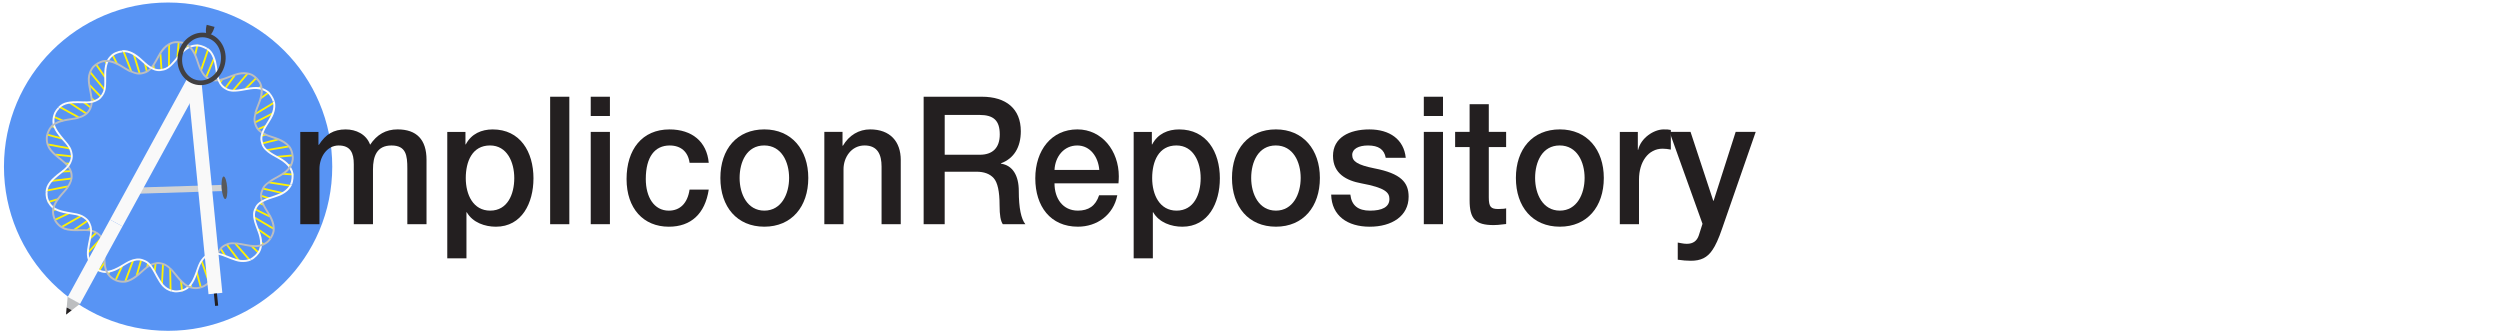
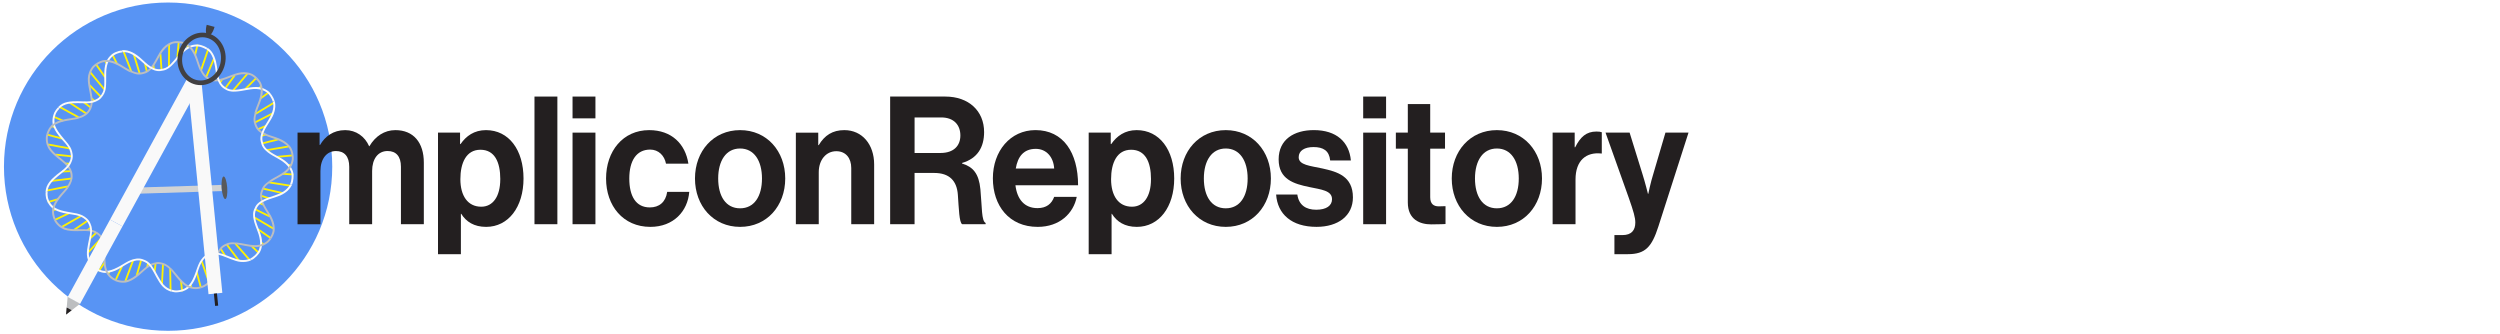
<svg xmlns="http://www.w3.org/2000/svg" viewBox="0 0 1200 160">
  <defs>
    <style>
      .cls-1, .cls-2 {
        stroke: #fff200;
        stroke-width: .88px;
      }

      .cls-1, .cls-2, .cls-3, .cls-4, .cls-5, .cls-6 {
        stroke-miterlimit: 10;
      }

      .cls-1, .cls-2, .cls-3, .cls-4, .cls-6 {
        fill: none;
      }

      .cls-7 {
        fill: #5894f4;
      }

      .cls-8 {
        stroke-linejoin: round;
        stroke-width: 6.67px;
      }

      .cls-8, .cls-9, .cls-5 {
        fill: #414042;
      }

      .cls-8, .cls-5 {
        stroke: #f9f9f9;
      }

      .cls-2 {
        stroke-linecap: round;
      }

      .cls-3 {
        stroke: #d1d3d4;
        stroke-width: 2.97px;
      }

      .cls-10 {
        fill: #f9f9f9;
      }

      .cls-11 {
        fill: #bcbec0;
      }

      .cls-12 {
        fill: #231f20;
      }

      .cls-13 {
        fill: #58595b;
      }

      .cls-4 {
        stroke: #414042;
        stroke-width: 2.22px;
      }

      .cls-5 {
        stroke-width: 6.79px;
      }

      .cls-6 {
        stroke: #231f20;
        stroke-width: 1.48px;
      }
    </style>
  </defs>
  <g id="Layer_1" data-name="Layer 1">
    <circle class="cls-7" cx="80.69" cy="80" r="78.79" />
    <g>
      <g>
        <line class="cls-2" x1="139.35" y1="89.14" x2="129.44" y2="87.59" />
        <line class="cls-1" x1="135.73" y1="92.71" x2="126.23" y2="90.53" />
        <line class="cls-1" x1="129.26" y1="95.2" x2="125.4" y2="94" />
        <line class="cls-1" x1="126.5" y1="98.27" x2="124.49" y2="97.47" />
        <line class="cls-1" x1="129.49" y1="103.91" x2="122.81" y2="100.64" />
        <line class="cls-1" x1="131.22" y1="109.73" x2="121.89" y2="104.24" />
        <line class="cls-1" x1="129.82" y1="114.2" x2="123.76" y2="109.98" />
        <line class="cls-1" x1="126.57" y1="117.43" x2="125.39" y2="116.47" />
        <line class="cls-1" x1="124.36" y1="121.55" x2="120.58" y2="117.94" />
        <path class="cls-11" d="M129.33,102.34c-1.08-1.77-2.18-3.4-2.82-5-.29-.79-.6-1.62-.71-2.46-.11-.84-.06-1.7.23-2.63.21-.59.4-1.12.64-1.62.25-.49.56-.92.92-1.33.72-.8,1.66-1.46,2.71-2.07-.44-.07-.88-.13-1.31-.2-.94.61-1.76,1.28-2.41,2.09-.32.4-.6.84-.83,1.32-.11.24-.21.49-.3.76-.09.26-.21.53-.3.81-.31,1.01-.37,1.95-.24,2.87.06.46.18.92.3,1.36.1.44.25.87.42,1.3.69,1.73,1.85,3.47,2.94,5.28.99,1.74,1.88,3.53,2.22,5.44.4,1.94.02,3.89-1.36,5.92l.75.52c.78-1.15,1.27-2.28,1.54-3.37.24-1.1.17-2.22,0-3.26-.18-1.04-.51-2.04-.92-2.99-.2-.48-.43-.94-.66-1.4-.26-.47-.53-.93-.81-1.38Z" />
        <path class="cls-10" d="M120.75,124.82c.83-.38,1.58-1,2.35-1.75.97-.99,1.7-1.97,2.12-3.03.4-1.08.58-2.15.59-3.2.02-1.05-.12-2.08-.34-3.09-.24-1.01-.62-2.04-.98-3.02-.73-1.93-1.49-3.71-1.83-5.4-.44-1.76-.45-3.39.46-5.09.73-1.78,2.03-2.8,3.67-3.56,1.51-.81,3.38-1.33,5.34-1.98.8-.27,1.62-.55,2.42-.89.79-.34,1.5-.74,2.2-1.21,1.39-.94,2.61-2.19,3.45-3.92-.31-.04-.63-.09-.95-.14-.77,1.45-1.87,2.51-3.14,3.34-1.28.82-2.67,1.43-4.25,1.94-1.99.67-3.99,1.24-5.62,2.12-1.67.87-3.18,1.94-3.95,3.9-1.02,1.84-.93,3.67-.54,5.52.35,1.82,1.16,3.73,1.89,5.7.18.48.36.98.51,1.46.14.47.27.95.37,1.43.21.95.35,1.92.34,2.88-.01.97-.16,1.94-.51,2.9-.41.91-1.03,1.81-1.9,2.67-.77.74-1.52,1.34-2.35,1.68.21.23.42.47.65.72Z" />
        <path class="cls-11" d="M113.96,117.32c1.38.22,2.76.49,4.27.79,1.02.19,2.06.37,3.12.46.53.04,1.06.07,1.6.06.53-.01,1.03-.09,1.54-.19,1.02-.2,2.03-.56,3.01-1.15.49-.29.97-.64,1.44-1.05.45-.43.84-.94,1.24-1.51l-.75-.52c-.34.51-.71.95-1.09,1.34-.41.37-.84.67-1.28.93-.88.52-1.8.84-2.74,1.02-1.84.39-3.9.08-5.91-.29-1.85-.35-3.61-.71-5.34-.87.3.33.6.66.89.98Z" />
      </g>
      <g>
        <line class="cls-2" x1="119.74" y1="124.69" x2="113.15" y2="117.14" />
        <line class="cls-1" x1="114.7" y1="125.13" x2="108.83" y2="117.35" />
        <line class="cls-1" x1="108.14" y1="122.87" x2="105.96" y2="119.47" />
        <line class="cls-1" x1="104.03" y1="123.43" x2="103.01" y2="121.53" />
        <line class="cls-1" x1="102.69" y1="129.64" x2="99.67" y2="122.85" />
        <line class="cls-1" x1="100.29" y1="135.25" x2="96.67" y2="125.06" />
        <line class="cls-1" x1="96.36" y1="137.81" x2="94.43" y2="130.68" />
        <line class="cls-1" x1="91.78" y1="138.17" x2="91.5" y2="136.68" />
        <line class="cls-1" x1="87.44" y1="139.88" x2="86.86" y2="134.69" />
        <path class="cls-11" d="M103.6,128.39c.33-2.02.5-4.03,1.03-5.68.25-.85.63-1.55,1.07-2.29.45-.73,1.04-1.37,1.84-1.91.51-.35,1.05-.58,1.56-.79.5-.22,1.01-.36,1.54-.44,1.06-.16,2.19-.07,3.39.13-.3-.34-.59-.67-.88-.99-1.1-.13-2.16-.14-3.17.07-.5.1-.99.26-1.47.49-.48.22-1.01.44-1.49.78-.88.59-1.52,1.29-2,2.09-.52.75-.91,1.55-1.19,2.46-.58,1.78-.76,3.95-1.15,5.92-.36,1.98-.81,3.95-1.76,5.67-.97,1.66-2.51,2.93-4.85,3.67l.24.88c1.32-.41,2.42-.98,3.32-1.67.9-.68,1.6-1.47,2.11-2.43,1.05-1.86,1.51-3.95,1.86-5.95Z" />
        <path class="cls-10" d="M82.56,140.05c.44.12.91.2,1.4.26.49.06,1,0,1.53-.04,2.76-.3,4.73-1.34,6.09-3.04,1.37-1.64,2.22-3.55,2.92-5.5.67-1.97,1.22-3.87,2.04-5.39.21-.38.43-.74.67-1.07.24-.35.49-.7.78-1.01.58-.63,1.27-1.14,2.17-1.51,3.44-1.66,6.67.14,10.48,1.58,1.55.59,3.25,1.24,4.91,1.4,1.66.16,3.39-.02,5.14-.83-.21-.24-.43-.47-.64-.72-3.05,1.24-6,.52-9.05-.71-1.96-.77-3.81-1.54-5.65-1.97-.94-.24-1.86-.37-2.77-.31-.92.04-1.79.36-2.78.72-1.94.81-3.04,2.31-3.96,3.89-.9,1.63-1.48,3.71-2.2,5.63-.71,1.87-1.52,3.71-2.77,5.21-.31.37-.65.73-1.03,1.06-.38.29-.79.55-1.24.78-.9.45-1.95.76-3.17.89-.53.05-1.04.09-1.52.02-.48-.07-.94-.17-1.37-.3.01.31.02.63.03.96Z" />
        <path class="cls-11" d="M82.19,129.95c.46.52.91,1.09,1.37,1.68.45.55.92,1.13,1.4,1.72,1.31,1.58,2.75,3.17,4.59,4.29,1.82,1,4.05,1.46,6.75.82l-.24-.88c-2.39.58-4.38.13-6.03-.76-1.67-.97-3.06-2.52-4.36-4.06-.59-.71-1.18-1.42-1.75-2.1-.58-.67-1.17-1.42-1.78-2.03.02.45.03.89.05,1.33Z" />
      </g>
      <g>
        <line class="cls-2" x1="81.88" y1="139.32" x2="81.69" y2="129.29" />
        <line class="cls-1" x1="77.73" y1="136.42" x2="78.25" y2="126.69" />
        <line class="cls-1" x1="74.16" y1="130.49" x2="74.68" y2="126.48" />
        <line class="cls-1" x1="70.66" y1="128.26" x2="71.1" y2="126.15" />
        <line class="cls-1" x1="65.63" y1="132.16" x2="67.69" y2="125.01" />
        <line class="cls-1" x1="60.19" y1="134.92" x2="63.97" y2="124.78" />
        <line class="cls-1" x1="55.54" y1="134.35" x2="58.64" y2="127.64" />
        <line class="cls-1" x1="51.8" y1="131.68" x2="52.54" y2="130.36" />
        <line class="cls-1" x1="47.37" y1="130.21" x2="50.26" y2="125.86" />
        <path class="cls-11" d="M67.14,131.79c1.54-1.31,2.97-2.77,4.44-3.7.74-.48,1.49-.83,2.29-1.03.81-.28,1.68-.4,2.64-.31,2.46.33,4.09,1.46,5.67,3.32-.01-.45-.02-.89-.03-1.32-1.53-1.62-3.19-2.58-5.55-2.9-1.05-.11-2,.06-2.88.32-.87.21-1.7.61-2.5,1.12-1.6,1.01-3.13,2.54-4.69,3.8-1.55,1.29-3.16,2.51-4.99,3.22-1.81.66-3.8.63-6.07-.31l-.39.83c1.28.54,2.49.81,3.61.86.56.03,1.11,0,1.63-.07.53-.08,1.05-.26,1.55-.44,2-.75,3.7-2.06,5.26-3.37Z" />
        <path class="cls-10" d="M43.52,127.21c.26.37.56.74.9,1.1.35.34.76.64,1.2.95,1.15.78,2.28,1.27,3.37,1.54.54.15,1.09.21,1.64.19.55,0,1.08-.06,1.61-.15,2.1-.37,3.97-1.27,5.77-2.34,1.78-1.08,3.42-2.17,5.03-2.81.4-.16.8-.29,1.21-.39.41-.13.83-.23,1.25-.28.84-.11,1.71-.06,2.63.23.91.32,1.7.66,2.38,1.14.68.49,1.25,1.12,1.77,1.84,1.03,1.5,1.88,3.18,2.86,4.97.81,1.47,1.7,2.96,2.86,4.25,1.16,1.22,2.61,2.14,4.46,2.63-.01-.32-.02-.64-.03-.96-1.56-.47-2.8-1.34-3.83-2.42-1.03-1.12-1.86-2.54-2.64-3.93-.5-.9-1-1.81-1.48-2.68-.5-.85-1.01-1.66-1.58-2.47-.57-.78-1.19-1.47-1.93-2-.74-.54-1.6-.88-2.6-1.24-2-.63-3.81-.17-5.54.44-1.74.68-3.5,1.87-5.3,2.91-3.45,1.91-7.34,3.68-11.38.8-.44-.31-.85-.61-1.18-.95-.33-.36-.61-.73-.86-1.11-.19.25-.39.5-.59.76Z" />
        <path class="cls-11" d="M49.73,119.23c.02.7,0,1.42-.03,2.17,0,.71-.02,1.46-.03,2.21-.02,2.05.06,4.2.76,6.24.77,1.9,2.16,3.74,4.65,4.95l.39-.83c-2.21-1.07-3.44-2.72-4.14-4.46-.67-1.79-.72-3.89-.73-5.9,0-1.85.06-3.65-.05-5.43-.27.35-.55.7-.81,1.05Z" />
      </g>
      <g>
        <line class="cls-2" x1="43.47" y1="126.2" x2="49.76" y2="118.4" />
        <line class="cls-1" x1="42.16" y1="121.31" x2="48.81" y2="114.19" />
        <line class="cls-1" x1="43.22" y1="114.49" x2="46.2" y2="111.76" />
        <line class="cls-1" x1="41.98" y1="110.53" x2="43.67" y2="109.2" />
        <line class="cls-1" x1="35.63" y1="110.27" x2="41.81" y2="106.12" />
        <line class="cls-1" x1="29.72" y1="108.88" x2="39.13" y2="103.54" />
        <line class="cls-1" x1="26.49" y1="105.47" x2="33.17" y2="102.32" />
        <line class="cls-1" x1="25.31" y1="101.03" x2="26.73" y2="100.49" />
        <line class="cls-1" x1="22.89" y1="97.05" x2="27.9" y2="95.57" />
        <path class="cls-11" d="M37.04,110.94c1.99.02,4.01-.17,5.75.05.88.11,1.69.31,2.44.67.75.36,1.53.78,2.2,1.48,1.68,1.81,2.18,3.76,2.21,6.18.28-.35.55-.7.83-1.03-.14-2.22-.78-4.04-2.39-5.79-1.54-1.44-3.14-2.11-5.04-2.35-.94-.12-1.97-.12-2.97-.13-.99-.02-2.01,0-3.04,0-2.01-.01-4.11-.06-5.89-.74-.88-.35-1.72-.83-2.48-1.5-.38-.33-.74-.72-1.08-1.15-.35-.43-.66-.92-.89-1.49l-.83.39c.25.65.62,1.19,1,1.68.38.49.79.92,1.21,1.3.85.76,1.77,1.3,2.73,1.68,2.03.7,4.19.78,6.24.77Z" />
        <path class="cls-10" d="M21.89,92.27c-.05.91.01,1.89.24,2.94.83,2.65,2.24,4.4,4.07,5.46,1.87,1.06,3.96,1.53,5.97,1.9.97.19,1.99.31,2.96.47.96.16,1.87.34,2.71.6.84.26,1.58.62,2.27,1.1.73.45,1.37,1.04,1.91,1.84,1.02,1.65,1.39,3.17,1.25,4.96-.06.88-.23,1.81-.44,2.77-.18.91-.38,1.89-.58,2.88-.32,1.64-.6,3.35-.53,5.08.09,1.7.62,3.32,1.73,4.89.2-.25.39-.5.59-.76-.9-1.36-1.29-2.82-1.39-4.31-.06-1.54.21-3.14.5-4.71.4-2.04.81-3.97.98-5.92.06-.96.02-1.88-.21-2.75-.26-.85-.58-1.76-1.16-2.64-.58-.88-1.31-1.51-2.08-2.02-.72-.54-1.55-.92-2.45-1.21-.9-.29-1.88-.49-2.9-.66-.97-.17-1.99-.35-3-.53-1.99-.37-3.96-.83-5.68-1.79-1.59-1-2.92-2.53-3.63-4.88-.22-1.05-.27-2.01-.18-2.91-.31.07-.62.13-.94.2Z" />
        <path class="cls-11" d="M31.77,90.14c-.84,1.08-1.87,2.16-2.91,3.33-1.31,1.56-2.6,3.25-3.34,5.25-.19.5-.34,1.02-.45,1.56-.09.53-.1,1.07-.08,1.63.06,1.13.33,2.33.87,3.6l.83-.39c-.48-1.13-.72-2.2-.76-3.2-.04-1.01.08-1.94.46-2.87.7-1.83,1.91-3.44,3.19-4.98.29-.35.59-.7.88-1.05.32-.36.63-.71.93-1.05.61-.7,1.18-1.4,1.67-2.11-.44.09-.87.19-1.3.28Z" />
      </g>
      <g>
        <line class="cls-2" x1="22.47" y1="91.47" x2="32.31" y2="89.53" />
        <line class="cls-1" x1="24.64" y1="86.87" x2="34.31" y2="85.69" />
        <line class="cls-1" x1="29.82" y1="82.34" x2="33.86" y2="82.16" />
        <line class="cls-1" x1="31.38" y1="78.51" x2="33.54" y2="78.57" />
        <line class="cls-1" x1="26.72" y1="74.22" x2="34.12" y2="75.02" />
        <line class="cls-1" x1="23.1" y1="69.36" x2="33.74" y2="71.32" />
        <line class="cls-1" x1="22.81" y1="64.67" x2="29.95" y2="66.55" />
        <line class="cls-1" x1="24.75" y1="60.52" x2="26.19" y2="61.02" />
        <line class="cls-1" x1="25.46" y1="55.9" x2="30.25" y2="57.99" />
        <path class="cls-11" d="M27.39,75.64c.78.64,1.55,1.28,2.28,1.87.71.61,1.48,1.22,2.07,1.87.61.64,1.12,1.32,1.47,2.08.18.38.32.77.41,1.2.12.42.24.87.29,1.35.14,1.23-.08,2.3-.54,3.3-.39.99-.97,1.92-1.72,2.85.44-.09.87-.18,1.3-.26.64-.89,1.11-1.79,1.44-2.76.38-.98.56-2.02.43-3.2-.28-4.13-3.71-6.32-6.85-9-3.2-2.6-5.94-5.57-4.79-10.38l-.88-.24c-.1.33-.19.65-.24.98-.04.32-.06.64-.07.95-.02.62.02,1.21.1,1.77.17,1.12.53,2.13,1.02,3.04,1.03,1.83,2.71,3.29,4.28,4.6Z" />
        <path class="cls-10" d="M27.76,51.6c-.62.66-1.22,1.45-1.7,2.41-.54,1.28-.81,2.49-.87,3.62-.04,1.14.06,2.16.47,3.18.75,2.01,2.05,3.72,3.36,5.29.32.38.65.76.96,1.14.34.38.67.76,1,1.12.64.74,1.23,1.47,1.7,2.21.47.74.83,1.5,1.03,2.3.22.81.38,1.68.28,2.64-.09.96-.38,1.79-.8,2.54-.34.75-.84,1.42-1.44,2.06-.6.64-1.31,1.24-2.08,1.84-.77.6-1.61,1.21-2.36,1.84-1.28,1.04-2.57,2.18-3.61,3.55-.51.68-1,1.43-1.3,2.23-.29.8-.48,1.68-.54,2.63.31-.07.62-.13.94-.2.22-3.23,2.68-5.47,5.09-7.48.81-.65,1.55-1.28,2.37-1.92.81-.64,1.57-1.29,2.22-1.98.65-.69,1.19-1.42,1.57-2.24.39-.82.76-1.72.84-2.77.05-.53.04-1.02-.02-1.5-.07-.48-.17-.94-.26-1.38-.21-.88-.61-1.7-1.12-2.51-.51-.8-1.13-1.59-1.81-2.37-.63-.75-1.29-1.55-1.95-2.34-1.28-1.56-2.5-3.18-3.21-5.02-.59-1.79-.6-3.81.35-6.07.48-.96,1.09-1.72,1.73-2.35-.28-.15-.56-.3-.85-.45Z" />
        <path class="cls-11" d="M36.69,56.32c-1.34.29-2.85.44-4.36.68-2,.35-4.08.82-5.94,1.87-.46.26-.91.56-1.34.9-.4.35-.76.76-1.1,1.2-.68.9-1.25,2-1.65,3.32l.88.24c.35-1.17.86-2.15,1.47-2.95.62-.8,1.3-1.44,2.19-1.9,1.71-.95,3.68-1.41,5.66-1.77,1.76-.35,3.73-.52,5.37-.99-.4-.21-.79-.42-1.17-.62Z" />
      </g>
      <g>
        <line class="cls-2" x1="28.72" y1="51.36" x2="37.5" y2="56.2" />
        <line class="cls-1" x1="33.33" y1="49.23" x2="41.5" y2="54.55" />
        <line class="cls-1" x1="40.22" y1="49.09" x2="43.43" y2="51.54" />
        <line class="cls-1" x1="43.87" y1="47.15" x2="45.48" y2="48.59" />
        <line class="cls-1" x1="43.05" y1="40.87" x2="48.21" y2="46.24" />
        <line class="cls-1" x1="43.42" y1="34.82" x2="50.3" y2="43.16" />
        <line class="cls-1" x1="46.22" y1="31.06" x2="50.48" y2="37.11" />
        <line class="cls-1" x1="50.36" y1="29.11" x2="51.14" y2="30.42" />
        <line class="cls-1" x1="53.86" y1="26.02" x2="56.19" y2="30.69" />
        <path class="cls-11" d="M42.65,42.39c.38,2.01.78,3.85.93,5.66.06.89,0,1.73-.2,2.54-.11.4-.26.8-.46,1.18-.17.41-.37.82-.64,1.22-.69,1.03-1.54,1.7-2.54,2.18-.91.53-1.97.85-3.14,1.08.39.21.78.43,1.16.63,1.06-.27,2.02-.64,2.87-1.19.93-.5,1.73-1.19,2.4-2.18,2.43-3.36,1.22-7.22.53-11.3-.37-2.02-.66-4.07-.27-5.92.18-.94.5-1.85,1.02-2.73.26-.44.56-.87.93-1.28.39-.38.84-.74,1.34-1.09l-.52-.75c-.57.39-1.08.79-1.51,1.23-.41.47-.76.95-1.05,1.44-.59.98-.95,1.99-1.16,3.01-.1.51-.17,1.01-.19,1.54,0,.54.01,1.07.05,1.6.08,1.06.26,2.11.45,3.12Z" />
        <path class="cls-10" d="M58.39,24.21c-.9.12-1.84.37-2.83.79-1.3.5-2.23,1.35-3,2.18-.76.85-1.3,1.77-1.69,2.73-.74,1.98-.81,4.18-.81,6.23,0,1.01.01,2.01.02,2.95.02.98,0,1.92-.11,2.8-.21,1.77-.86,3.21-2.18,4.63-.68.68-1.43,1.14-2.23,1.44-.75.35-1.56.55-2.43.65-.87.1-1.8.1-2.78.07-.98-.04-2-.1-2.99-.1-1.65-.02-3.37.02-5.05.39-1.72.35-3.22,1.15-4.53,2.54.28.15.56.3.85.45,2.26-2.32,5.55-2.48,8.71-2.45,1.03.02,2.06.03,3.05.05,1.03.03,2.03.02,2.97-.09.94-.11,1.83-.32,2.64-.71.85-.36,1.68-.83,2.42-1.58,1.43-1.55,2.16-3.1,2.38-5.03.21-1.94.17-3.92.17-6-.03-4.1.49-8.16,4.95-10.3.98-.42,1.92-.65,2.81-.73-.12-.29-.24-.59-.36-.89Z" />
        <path class="cls-11" d="M62.21,33.57c-1.21-.63-2.45-1.43-3.77-2.24-1.82-1.14-3.66-2.02-5.76-2.4-1.04-.17-2.14-.23-3.26,0-1.09.26-2.22.75-3.37,1.53l.52.75c1.02-.69,2.02-1.12,2.99-1.35.96-.25,1.99-.15,2.93,0,1.91.36,3.68,1.22,5.44,2.24,1.63.98,3.2,2.01,4.76,2.7-.17-.41-.34-.83-.5-1.23Z" />
      </g>
      <g>
        <line class="cls-2" x1="59.28" y1="24.64" x2="62.9" y2="33.99" />
        <line class="cls-1" x1="64.19" y1="25.99" x2="67.04" y2="35.31" />
        <line class="cls-1" x1="69.57" y1="30.33" x2="70.45" y2="34.27" />
        <line class="cls-1" x1="73.6" y1="31.17" x2="73.91" y2="33.31" />
        <line class="cls-1" x1="77.01" y1="25.79" x2="77.5" y2="33.22" />
        <line class="cls-1" x1="81.18" y1="21.42" x2="81.08" y2="32.24" />
        <line class="cls-1" x1="85.75" y1="20.37" x2="85.12" y2="27.73" />
        <line class="cls-1" x1="90.17" y1="21.54" x2="89.92" y2="23.04" />
        <line class="cls-1" x1="94.84" y1="21.39" x2="93.62" y2="26.47" />
        <path class="cls-11" d="M75.73,26.73c-1,1.81-1.87,3.52-2.93,4.9-1.05,1.48-2.3,2.52-4.17,2.95-1.18.38-2.26.37-3.32.12-.53-.12-1.06-.33-1.58-.53-.51-.19-1.02-.43-1.54-.71.16.42.33.83.49,1.23.49.22.98.42,1.46.57.49.16,1.01.33,1.52.42,1.03.18,2.08.15,3.21-.21,2.05-.45,3.4-1.65,4.55-3.19,1.16-1.44,2.09-3.29,3.12-5.11,1.01-1.85,2.12-3.43,3.6-4.67.74-.61,1.58-1.12,2.54-1.47.96-.36,2.04-.4,3.26-.3l.08-.91c-2.76-.34-4.88.65-6.5,1.96-.81.66-1.51,1.42-2.13,2.25-.62.88-1.16,1.8-1.66,2.72Z" />
        <path class="cls-10" d="M99.47,22.93c-.76-.48-1.65-.9-2.68-1.21-1.32-.45-2.57-.41-3.69-.25-1.13.17-2.14.53-3.05,1.02-.91.46-1.74,1.16-2.51,1.9-.76.74-1.46,1.54-2.12,2.34-1.31,1.59-2.47,3.03-3.76,4.31-.65.61-1.33,1.12-2.09,1.48-.76.36-1.59.51-2.55.66-.96.11-1.82,0-2.63-.27-.4-.13-.79-.31-1.18-.52-.38-.18-.75-.38-1.11-.61-1.46-.93-2.85-2.32-4.4-3.71-1.27-1.15-2.59-2.14-4.11-2.92-1.51-.73-3.25-1.3-5.11-.98.12.29.24.59.36.89,1.59-.2,3.09.3,4.44,1,1.36.71,2.6,1.68,3.8,2.68,1.57,1.37,3.08,2.87,4.65,3.86,1.57.93,3.26,1.74,5.35,1.49,1.04-.17,1.96-.3,2.78-.71.83-.39,1.57-.94,2.27-1.61.71-.69,1.37-1.34,2.02-2.11.64-.76,1.31-1.56,1.97-2.35,1.32-1.56,2.72-3.13,4.38-3.99.84-.46,1.75-.79,2.75-.95,1.01-.16,2.11-.17,3.28.23,1.02.31,1.89.74,2.62,1.24.1-.3.19-.6.3-.92Z" />
        <path class="cls-11" d="M96.38,32.55c-.52-1.25-.95-2.67-1.45-4.13-.66-2.04-1.5-3.92-2.86-5.54-.68-.8-1.5-1.52-2.49-2.1-1-.53-2.18-.84-3.56-.98l-.08.91c1.22.11,2.27.42,3.16.86.89.51,1.62,1.18,2.24,1.91,1.24,1.5,2.04,3.27,2.73,5.21.62,1.8,1.16,3.59,1.91,5.13.14-.43.27-.85.4-1.26Z" />
      </g>
      <g>
        <line class="cls-2" x1="99.87" y1="23.83" x2="96.64" y2="33.32" />
        <line class="cls-1" x1="102.76" y1="28.02" x2="98.96" y2="36.99" />
        <line class="cls-1" x1="104.1" y1="34.79" x2="102.24" y2="38.38" />
        <line class="cls-1" x1="106.65" y1="38.03" x2="105.52" y2="39.87" />
        <line class="cls-1" x1="112.71" y1="36.11" x2="108.32" y2="42.11" />
        <line class="cls-1" x1="118.73" y1="35.43" x2="111.7" y2="43.66" />
        <line class="cls-1" x1="122.9" y1="37.56" x2="117.68" y2="42.8" />
        <line class="cls-1" x1="125.52" y1="41.32" x2="124.37" y2="42.31" />
        <line class="cls-1" x1="129.21" y1="44.19" x2="125.01" y2="47.29" />
        <path class="cls-11" d="M111.13,36c-1.93.75-3.68,1.47-5.39,1.88-1.76.46-3.36.43-5.09-.42-1.14-.47-1.97-1.17-2.62-2.05-.33-.43-.6-.94-.87-1.42-.27-.48-.5-.99-.73-1.53-.14.42-.28.84-.42,1.26.23.49.48.95.76,1.37.28.43.56.9.9,1.29.67.8,1.49,1.46,2.59,1.91,1.87.94,3.65.94,5.54.47,1.81-.35,3.71-1.17,5.67-1.9,1.96-.77,3.83-1.27,5.76-1.27.96,0,1.93.16,2.9.5.95.36,1.82,1.01,2.7,1.87l.65-.64c-.49-.49-.99-.91-1.49-1.26-.49-.36-1.01-.64-1.56-.83-1.08-.4-2.15-.57-3.19-.59-1.05-.01-2.07.12-3.08.36-1.04.28-2.04.64-3.02,1.01Z" />
        <path class="cls-10" d="M131.78,48.34c-.28-.85-.71-1.73-1.31-2.62-.39-.57-.8-1.08-1.22-1.52-.42-.44-.94-.77-1.42-1.07-.98-.59-1.99-.96-3.01-1.17-2-.46-4.23-.09-6.26.26-4.01.68-7.53,1.83-10.59-.45-3.11-2.23-3.26-5.74-3.84-9.91-.25-1.67-.61-3.3-1.28-4.87-.68-1.54-1.66-3.09-3.28-4.04-.1.3-.2.61-.3.91,1.35.87,2.18,2.2,2.76,3.62.59,1.42.91,2.96,1.19,4.51.34,2.03.51,4.17,1.08,5.94.6,1.73,1.39,3.41,3.14,4.58.9.55,1.7,1.02,2.6,1.24.88.23,1.81.28,2.78.23,1.9-.08,3.86-.47,5.93-.85,1.01-.18,2.03-.33,3.04-.41.97-.04,1.93,0,2.87.19,1.85.38,3.76,1.25,5.07,3.34.6.89,1,1.76,1.24,2.62.26-.17.54-.34.82-.51Z" />
        <path class="cls-11" d="M123.23,53.72c.39-1.29.96-2.64,1.51-4.07.37-.97.74-1.98,1.01-3.01.26-1.02.38-2.03.38-3.08-.01-1.05-.18-2.12-.58-3.19-.18-.55-.46-1.07-.82-1.56-.35-.5-.77-1-1.26-1.49l-.65.64c.85.88,1.5,1.75,1.86,2.7.34.97.49,1.93.49,2.9,0,1.93-.52,3.8-1.29,5.76-.67,1.76-1.39,3.48-1.79,5.12.38-.24.75-.48,1.12-.71Z" />
      </g>
      <g>
        <line class="cls-2" x1="131.52" y1="49.28" x2="122.94" y2="54.47" />
        <line class="cls-1" x1="131.02" y1="54.36" x2="122.34" y2="58.79" />
        <line class="cls-1" x1="127.67" y1="60.42" x2="123.94" y2="61.98" />
        <line class="cls-1" x1="127.53" y1="64.55" x2="125.48" y2="65.23" />
        <line class="cls-1" x1="133.43" y1="66.95" x2="126.22" y2="68.74" />
        <line class="cls-1" x1="138.52" y1="70.3" x2="127.84" y2="72.09" />
        <line class="cls-1" x1="140.31" y1="74.62" x2="132.95" y2="75.28" />
        <line class="cls-1" x1="139.89" y1="79.18" x2="138.37" y2="79.2" />
        <line class="cls-1" x1="140.85" y1="83.76" x2="135.64" y2="83.43" />
        <path class="cls-11" d="M132.32,65.85c-1.97-.66-3.86-1.2-5.38-2.01-.73-.42-1.49-.86-2.12-1.43-.63-.57-1.14-1.27-1.51-2.16-.22-.58-.44-1.11-.56-1.64-.12-.53-.16-1.07-.14-1.61.03-1.07.38-2.21.72-3.31-.38.23-.76.46-1.13.69-.25,1.03-.51,2.11-.48,3.13,0,.52.07,1.03.2,1.55.13.51.35,1.02.56,1.58.41.97.97,1.73,1.65,2.36.34.32.73.58,1.1.85.36.27.75.51,1.16.73,1.64.88,3.67,1.47,5.65,2.16,1.87.7,3.71,1.5,5.21,2.74,1.57,1.23,2.49,2.97,2.76,5.41l.91-.08c-.14-1.38-.5-2.56-1-3.57-.49-1.01-1.29-1.81-2.08-2.5-.81-.68-1.71-1.23-2.63-1.7-.93-.46-1.87-.85-2.9-1.18Z" />
        <path class="cls-10" d="M140.2,88.59c.32-.84.55-1.78.65-2.85.11-1.38.06-2.6-.32-3.68-.39-1.08-.94-2.02-1.6-2.84-.66-.82-1.43-1.52-2.25-2.14-.82-.63-1.79-1.17-2.69-1.68-1.8-1.01-3.54-1.88-4.88-2.96-1.45-1.06-2.54-2.3-2.92-4.19-.57-1.84-.25-3.45.52-5.09.65-1.59,1.74-3.2,2.83-4.95.44-.72.89-1.46,1.28-2.24.37-.76.67-1.53.91-2.34.45-1.61.64-3.39.1-5.21-.27.17-.54.34-.82.51.41,1.56.19,3.12-.24,4.56-.46,1.46-1.12,2.81-2,4.22-1.09,1.8-2.26,3.52-2.94,5.24-.74,1.75-1.17,3.53-.52,5.53.21,1.03.61,1.88,1.16,2.62.53.74,1.29,1.36,1.97,1.96,1.44,1.17,3.29,2.11,5.12,3.15.92.51,1.76,1.05,2.53,1.64.78.59,1.49,1.25,2.11,1.99.61.75,1.12,1.59,1.47,2.55.29.96.37,2.04.26,3.26-.1,1.06-.35,1.99-.7,2.8.31.04.63.09.95.13Z" />
        <path class="cls-11" d="M130.19,87.21c1.12-.74,2.41-1.4,3.75-2.15.91-.51,1.82-1.04,2.69-1.66.44-.31.86-.63,1.27-.98.37-.35.73-.73,1.05-1.13.65-.81,1.2-1.74,1.57-2.82.19-.54.33-1.11.43-1.73.08-.61.04-1.26-.02-1.95l-.91.08c.06.61.08,1.19.03,1.73-.09.55-.22,1.06-.39,1.54-.34.96-.84,1.8-1.44,2.54-.62.74-1.29,1.39-2.11,1.97-.83.58-1.71,1.11-2.61,1.61-1.63.92-3.28,1.77-4.62,2.78.44.06.88.12,1.31.18Z" />
      </g>
    </g>
    <g>
      <line class="cls-3" x1="106.39" y1="90.24" x2="62.24" y2="91.62" />
      <path class="cls-9" d="M102.98,12.91c-.71,2.64-2.12,4.55-3.16,4.27-1.04-.28-1.31-2.64-.6-5.28" />
      <line class="cls-5" x1="93.1" y1="38.85" x2="55.8" y2="107.04" />
      <polyline class="cls-8" points="93.41 39.78 100.54 111.93 103.4 140.89" />
      <ellipse class="cls-13" cx="107.73" cy="90.14" rx="1.34" ry="5.43" transform="translate(-6.34 8.16) rotate(-4.22)" />
      <line class="cls-6" x1="103.4" y1="140.89" x2="103.99" y2="146.77" />
      <polygon class="cls-11" points="31.72 151 38.62 145.67 32.48 142.32 31.72 151" />
      <polygon class="cls-12" points="31.71 151 34.4 148.92 32.01 147.61 31.71 151" />
      <line class="cls-5" x1="55.8" y1="107.04" x2="35.49" y2="144.17" />
      <ellipse class="cls-4" cx="96.75" cy="28.27" rx="11.54" ry="10.4" transform="translate(48.26 116.63) rotate(-77.53)" />
    </g>
  </g>
  <g id="Layer_2" data-name="Layer 2">
    <g>
-       <path class="cls-12" d="M177.66,69.48c3.23-4.88,7.52-7.37,13.17-7.37,9.13,0,13.9,4.88,13.9,14.57v30.94h-9.21v-26.74c0-6.26-.57-11.05-7.6-11.05s-8.89,5.14-8.89,11.48v26.31h-9.21v-28.79c0-5.48-1.62-9-7.27-9s-9.21,5.57-9.21,11.23v26.56h-9.21v-44.3h8.73v6.17h.24c3.23-5.06,7.03-7.37,12.85-7.37,4.85,0,9.86,2.23,11.72,7.37Z" />
-       <path class="cls-12" d="M256.06,85.68c0,11.65-5.5,23.14-18.02,23.14-5.25,0-11.15-1.97-13.98-6.94h-.16v22.11h-9.21v-60.67h8.73v6h.16c2.67-5.14,7.6-7.2,12.93-7.2,13.09,0,19.56,10.63,19.56,23.57ZM235.29,101.1c8.33,0,11.56-7.88,11.56-15.6s-3.48-15.68-11.64-15.68c-8.57,0-11.64,7.71-11.64,15.68s3.56,15.6,11.72,15.6Z" />
-       <path class="cls-12" d="M273.28,46.43v61.19h-9.21v-61.19h9.21Z" />
-       <path class="cls-12" d="M292.76,46.43v9.25h-9.21v-9.25h9.21ZM292.76,63.31v44.3h-9.21v-44.3h9.21Z" />
-       <path class="cls-12" d="M340.21,78.14h-9.21c-.73-5.31-4.2-8.31-9.54-8.31-7.11,0-11.48,5.4-11.48,16.11,0,8.57,3.88,15.17,11.07,15.17,5.25,0,8.97-3.43,9.94-10.11h9.21c-1.78,11.65-8.57,17.82-19.16,17.82-12.2,0-20.29-8.74-20.29-22.88s7.44-23.82,20.61-23.82c10.83,0,17.94,5.91,18.83,16.02Z" />
-       <path class="cls-12" d="M387.98,85.42c0,13.8-8,23.39-21.1,23.39s-21.1-9.51-21.1-23.39,8-23.31,21.1-23.31,21.1,9.77,21.1,23.31ZM366.89,101.1c8.16,0,11.88-7.97,11.88-15.68s-3.64-15.6-11.96-15.6-11.8,7.8-11.8,15.6,3.72,15.68,11.88,15.68Z" />
-       <path class="cls-12" d="M432.36,76.85v30.76h-9.21v-27.68c0-5.66-1.86-10.11-8.16-10.11s-10.1,5.66-10.1,11.4v26.39h-9.21v-44.3h8.73v6.51l.16.17c2.99-5.14,7.76-7.88,13.09-7.88,9.62,0,14.71,5.83,14.71,14.74Z" />
-       <path class="cls-12" d="M471.32,46.43c11.56,0,18.67,5.74,18.67,16.54,0,7.71-3.31,13.11-9.54,15.42v.17c5.58.77,8.57,5.66,8.57,13.11,0,8.14,1.13,13.45,3.15,15.94h-10.83c-1.05-1.54-1.54-4.28-1.54-9.08,0-6.68-.97-10.97-2.83-13.03-1.86-2.06-4.61-3.08-8.32-3.08h-15.2v25.19h-10.1v-61.19h27.97ZM470.27,74.28c6.06,0,9.62-3.17,9.62-9.77s-2.91-9.34-9.7-9.34h-16.73v19.11h16.81Z" />
-       <path class="cls-12" d="M537.03,84.65c0,1.11-.08,2.23-.16,3.34h-30.71c0,7.28,3.96,13.11,11.23,13.11,5.09,0,8.49-2.23,10.18-7.37h8.73c-1.86,9.51-9.78,15.08-18.91,15.08-13.17,0-20.45-9.77-20.45-23.22s7.76-23.48,20.21-23.48c11.8,0,19.88,10.28,19.88,22.54ZM527.66,81.57c-.48-6.17-4.28-11.74-10.59-11.74s-10.59,5.23-10.91,11.74h21.5Z" />
-       <path class="cls-12" d="M585.53,85.68c0,11.65-5.5,23.14-18.02,23.14-5.25,0-11.15-1.97-13.98-6.94h-.16v22.11h-9.21v-60.67h8.73v6h.16c2.67-5.14,7.6-7.2,12.93-7.2,13.09,0,19.56,10.63,19.56,23.57ZM564.76,101.1c8.33,0,11.56-7.88,11.56-15.6s-3.48-15.68-11.64-15.68c-8.57,0-11.64,7.71-11.64,15.68s3.56,15.6,11.72,15.6Z" />
-       <path class="cls-12" d="M633.55,85.42c0,13.8-8,23.39-21.1,23.39s-21.1-9.51-21.1-23.39,8-23.31,21.1-23.31,21.1,9.77,21.1,23.31ZM612.45,101.1c8.16,0,11.88-7.97,11.88-15.68s-3.64-15.6-11.96-15.6-11.8,7.8-11.8,15.6,3.72,15.68,11.88,15.68Z" />
-       <path class="cls-12" d="M674.77,75.74h-9.62c-.73-4.03-3.48-5.91-8.49-5.91-4.53,0-7.6,1.63-7.6,4.54,0,3.08,2.51,4.8,10.59,6.43,12.85,2.48,16.49,6.77,16.49,13.62,0,9.25-8,14.4-18.67,14.4s-18.27-5.23-18.51-15.42h9.21c.57,5.23,3.72,7.71,9.46,7.71s9.29-1.71,9.29-5.57c0-3.08-1.86-5.4-13.5-7.54-6.95-1.29-13.58-4.54-13.58-13.2s7.68-12.68,17.46-12.68,16.57,4.8,17.46,13.63Z" />
-       <path class="cls-12" d="M692.64,46.43v9.25h-9.21v-9.25h9.21ZM692.64,63.31v44.3h-9.21v-44.3h9.21Z" />
-       <path class="cls-12" d="M714.62,50.03v13.28h8.32v7.28h-8.32v24.17c0,4.63,1.05,5.57,4.61,5.57,1.7,0,3.39-.17,3.72-.34v7.54c-3.64.43-4.69.51-5.98.51-8.81,0-11.56-3-11.56-11.91v-25.54h-6.95v-7.28h6.95v-13.28h9.21Z" />
-       <path class="cls-12" d="M769.83,85.42c0,13.8-8,23.39-21.1,23.39s-21.1-9.51-21.1-23.39,8-23.31,21.1-23.31,21.1,9.77,21.1,23.31ZM748.73,101.1c8.16,0,11.88-7.97,11.88-15.68s-3.64-15.6-11.96-15.6-11.8,7.8-11.8,15.6,3.72,15.68,11.88,15.68Z" />
-       <path class="cls-12" d="M802,62.37v9.43c-1.37-.26-2.67-.43-3.96-.43-6.87,0-11.32,6.34-11.32,14.83v21.42h-9.21v-44.3h8.65v8.57h.16c1.29-5.66,7.52-9.77,12.2-9.77,1.78,0,2.1,0,3.48.26Z" />
-       <path class="cls-12" d="M811.46,63.31l10.91,33.08h.16l10.59-33.08h9.62l-16.08,46.27c-1.7,5.06-3.31,8.4-4.61,10.28-2.51,3.86-5.74,5.31-10.43,5.31-1.94,0-4.04-.17-6.3-.51v-8.23c1.37.17,2.51.6,4.36.6,2.99,0,4.85-1.37,5.74-4.03l1.78-5.57-15.84-44.13h10.1Z" />
+       <path class="cls-12" d="M142.82,63.66h10.59v5.91h.24c2.26-4.03,6.3-7.11,12.04-7.11,5.25,0,9.46,3.08,11.48,7.71h.16c2.83-4.8,7.19-7.71,12.45-7.71,8.73,0,13.66,6,13.66,15.6v29.56h-10.99v-27.59c0-4.97-2.34-7.54-6.39-7.54-4.61,0-7.44,3.77-7.44,9.6v25.54h-10.99v-27.59c0-4.97-2.34-7.54-6.38-7.54-4.45,0-7.44,3.77-7.44,9.6v25.54h-10.99v-43.96Z" />
+       <path class="cls-12" d="M210.24,63.66h10.59v5.48h.24c2.67-3.86,6.55-6.68,12.2-6.68,10.99,0,18.02,9.51,18.02,23.22s-7.27,23.22-17.94,23.22c-5.82,0-9.62-2.49-11.96-6.26h-.16v19.37h-10.99v-58.36ZM240.14,86.02c0-8.31-2.75-14.14-9.54-14.14s-9.62,6.26-9.62,14.14,3.48,13.2,10.02,13.2c5.58,0,9.13-4.88,9.13-13.2Z" />
+       <path class="cls-12" d="M256.55,46.35h10.99v61.27h-10.99v-61.27Z" />
+       <path class="cls-12" d="M274.82,46.35h10.99v10.46h-10.99v-10.46ZM274.82,63.66h10.99v43.96h-10.99v-43.96Z" />
+       <path class="cls-12" d="M290.91,85.68c0-13.11,8.08-23.22,20.69-23.22,10.75,0,17.38,6.6,18.83,16.11h-10.75c-.73-3.86-3.56-6.77-7.6-6.77-6.63,0-10.02,5.4-10.02,13.88s3.15,13.88,9.86,13.88c4.45,0,7.6-2.49,8.33-7.46h10.59c-.73,9.34-7.6,16.8-18.67,16.8-13.09,0-21.26-10.11-21.26-23.22Z" />
+       <path class="cls-12" d="M333.59,85.68c0-13.11,8.81-23.22,21.66-23.22s21.66,10.11,21.66,23.22-8.81,23.22-21.66,23.22-21.66-10.11-21.66-23.22ZM365.75,85.68c0-8.57-3.8-14.4-10.51-14.4s-10.51,5.83-10.51,14.4,3.72,14.31,10.51,14.31,10.51-5.74,10.51-14.31Z" />
+       <path class="cls-12" d="M392.75,69.66h.24c2.83-4.71,6.63-7.2,12.29-7.2,8.57,0,14.31,6.86,14.31,16.45v28.71h-10.99v-26.99c0-4.71-2.59-8.05-7.19-8.05-4.85,0-8.41,4.11-8.41,10.11v24.94h-10.99v-43.96h10.75v6Z" />
+       <path class="cls-12" d="M427.27,46.35h26.51c11.15,0,18.59,6.86,18.59,17.05,0,7.2-3.15,12.68-10.59,14.82v.26c5.33,1.63,8.08,4.88,8.81,12.34.81,8.65.48,15.25,2.51,16.2v.6h-11.23c-1.46-.69-1.62-7.54-2.1-14.14-.48-6.68-4.04-10.46-11.32-10.46h-9.46v24.59h-11.72v-61.27ZM438.99,73.43h12.45c6.39,0,9.54-3.51,9.54-8.4s-2.99-8.66-9.21-8.66h-12.77v17.05Z" />
+       <path class="cls-12" d="M476.58,85.59c0-13.03,8.33-23.14,20.45-23.14,13.34,0,20.45,10.8,20.45,26.48h-30.07c.81,6.77,4.36,10.97,10.59,10.97,4.28,0,6.79-2.06,8-5.4h10.83c-1.54,7.8-8.08,14.4-18.75,14.4-13.74,0-21.5-10.2-21.5-23.31ZM487.57,80.88h18.43c-.32-5.57-3.8-9.43-8.81-9.43-5.82,0-8.65,3.68-9.62,9.43Z" />
+       <path class="cls-12" d="M522.57,63.66h10.59v5.48h.24c2.67-3.86,6.55-6.68,12.2-6.68,10.99,0,18.02,9.51,18.02,23.22s-7.27,23.22-17.94,23.22c-5.82,0-9.62-2.49-11.96-6.26h-.16v19.37h-10.99v-58.36ZM552.48,86.02c0-8.31-2.75-14.14-9.54-14.14s-9.62,6.26-9.62,14.14,3.48,13.2,10.02,13.2c5.58,0,9.13-4.88,9.13-13.2Z" />
+       <path class="cls-12" d="M566.71,85.68c0-13.11,8.81-23.22,21.66-23.22s21.66,10.11,21.66,23.22-8.81,23.22-21.66,23.22-21.66-10.11-21.66-23.22ZM598.87,85.68c0-8.57-3.8-14.4-10.51-14.4s-10.51,5.83-10.51,14.4,3.72,14.31,10.51,14.31,10.51-5.74,10.51-14.31Z" />
+       <path class="cls-12" d="M612.54,93.39h10.18c.73,5.06,4.12,7.28,9.05,7.28s7.6-1.97,7.6-5.06c0-4.2-5.25-4.63-10.91-5.83-7.44-1.54-14.71-3.69-14.71-13.28s7.44-14.05,16.89-14.05c10.91,0,16.97,5.74,17.78,14.57h-9.94c-.48-4.71-3.31-6.43-8-6.43-4.28,0-7.11,1.71-7.11,4.88,0,3.77,5.5,4.11,11.4,5.4,6.95,1.54,14.63,3.6,14.63,13.88,0,8.83-7.11,14.14-17.46,14.14-12.04,0-18.75-6.17-19.4-15.51Z" />
+       <path class="cls-12" d="M654.33,46.35h10.99v10.46h-10.99v-10.46ZM654.33,63.66h10.99v43.96h-10.99v-43.96Z" />
+       <path class="cls-12" d="M670.01,63.66h5.74v-13.71h10.75v13.71h7.11v7.71h-7.11v23.31c0,3.26,1.7,4.37,4.12,4.37,1.37,0,3.23-.09,3.23-.09v8.57s-2.51.17-6.87.17c-5.33,0-11.23-2.23-11.23-10.54v-25.79h-5.74v-7.71Z" />
+       <path class="cls-12" d="M696.84,85.68c0-13.11,8.81-23.22,21.66-23.22s21.66,10.11,21.66,23.22-8.81,23.22-21.66,23.22-21.66-10.11-21.66-23.22ZM729.01,85.68c0-8.57-3.8-14.4-10.51-14.4s-10.51,5.83-10.51,14.4,3.72,14.31,10.51,14.31,10.51-5.74,10.51-14.31Z" />
+       <path class="cls-12" d="M755.85,70.68h.24c2.51-4.97,5.33-7.54,10.18-7.54,1.21,0,1.94.09,2.59.34v10.2h-.24c-7.19-.77-12.37,3.26-12.37,12.51v21.42h-10.99v-43.96h10.59v7.03Z" />
+       <path class="cls-12" d="M774.93,112.84h3.88c4.36,0,6.14-2.4,6.14-6,0-2.4-.81-5.23-3.15-11.91l-11.15-31.28h11.56l6.14,19.79c1.29,4.03,2.67,9.6,2.67,9.6h.16s1.13-5.57,2.42-9.6l5.82-19.79h11.07l-14.47,45.07c-3.15,9.77-6.22,13.28-14.63,13.28h-6.47v-9.17Z" />
    </g>
  </g>
</svg>
